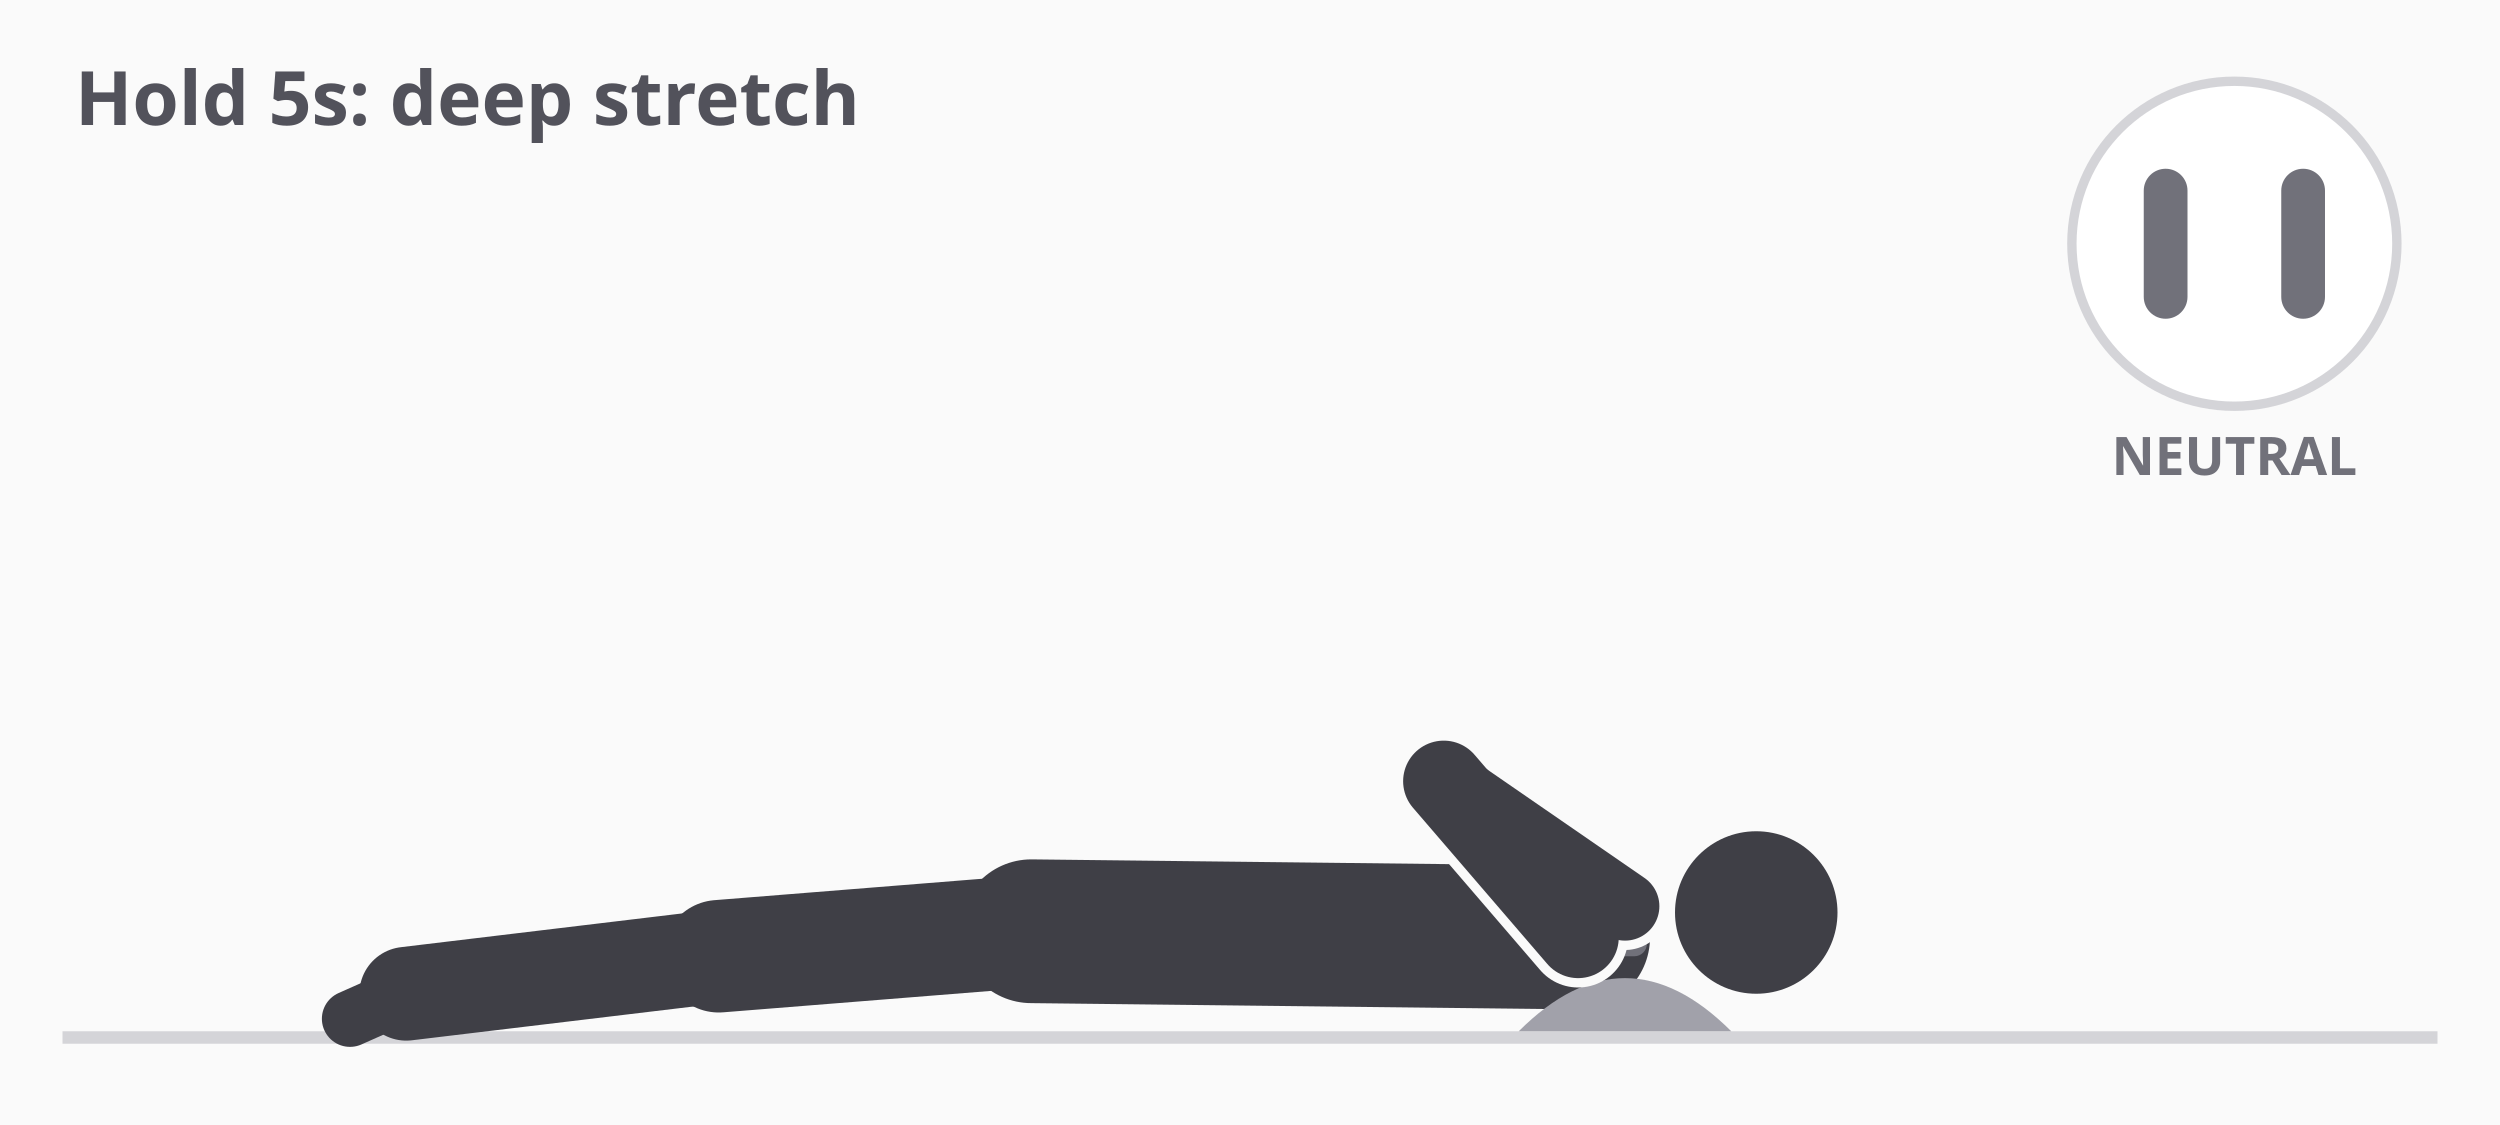
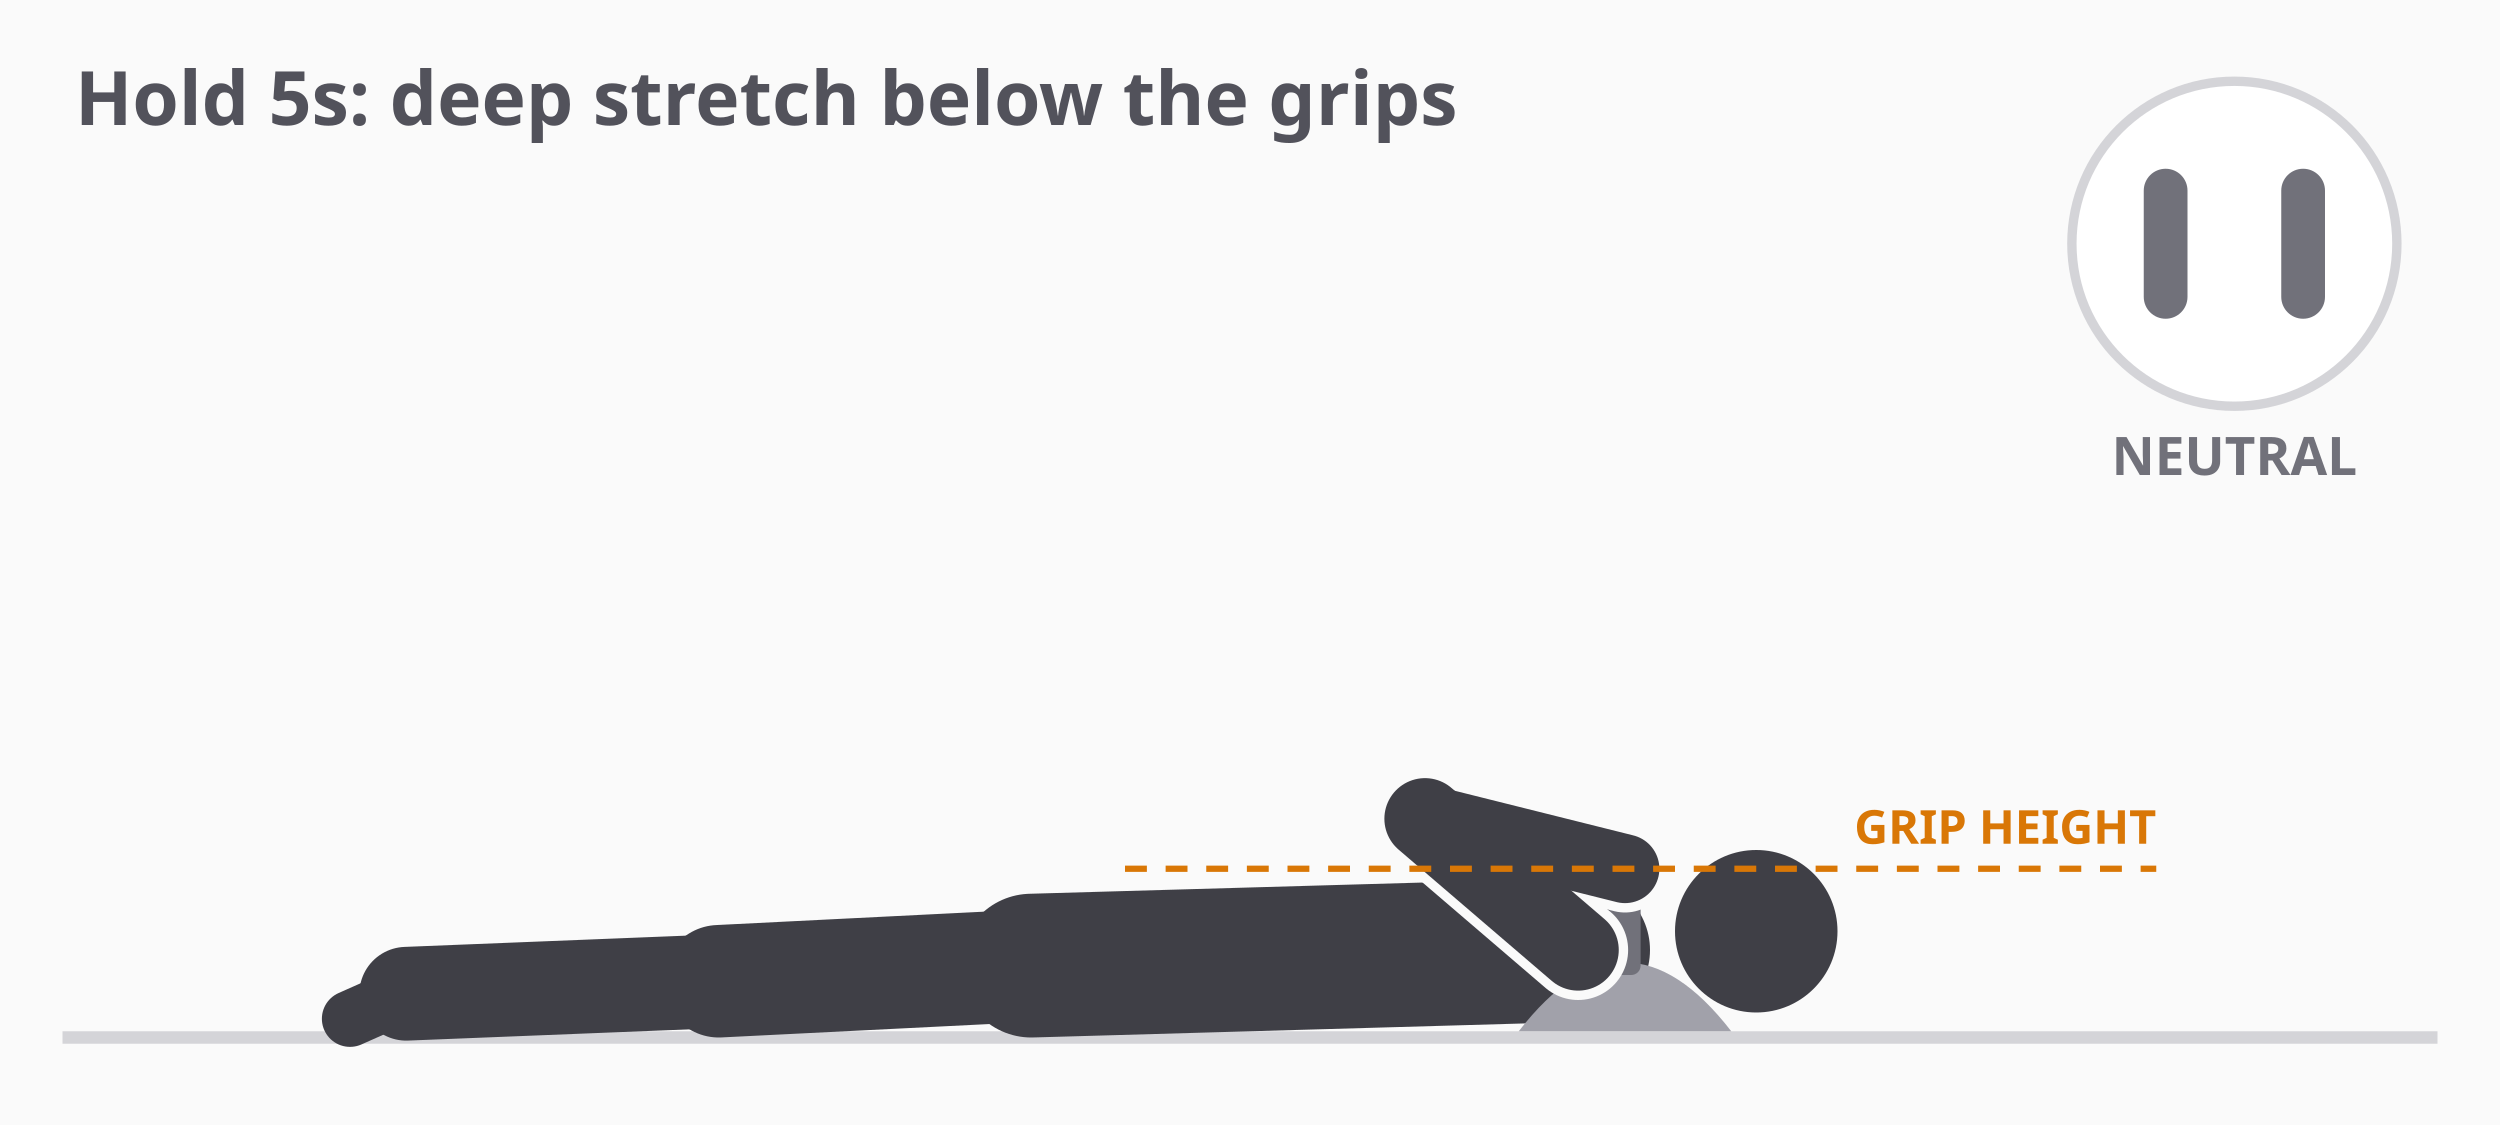
<svg xmlns="http://www.w3.org/2000/svg" viewBox="0 0 800 360">
  <rect width="800" height="360" fill="#fafafa" />
  <line x1="20" y1="332" x2="780" y2="332" stroke="#d4d4d8" stroke-width="4" />
-   <text x="24" y="40" font-family="system-ui, sans-serif" font-size="24" font-weight="700" fill="#52525b">Hold 5s: deep stretch</text>
+   <text x="24" y="40" font-family="system-ui, sans-serif" font-size="24" font-weight="700" fill="#52525b">Hold 5s: deep stretch below the grips</text>
  <path d="M130 318 L112 326" stroke="#3f3f46" stroke-width="18" stroke-linecap="round" fill="none" />
-   <path d="M130 318 L230 306" stroke="#3f3f46" stroke-width="30" stroke-linecap="round" fill="none" />
-   <path d="M230 306 L330 298" stroke="#3f3f46" stroke-width="36" stroke-linecap="round" fill="none" />
-   <path d="M330 298 L505 300" stroke="#3f3f46" stroke-width="46" stroke-linecap="round" fill="none" />
-   <circle cx="562" cy="292" r="26" fill="#3f3f46" />
-   <path d="M486 330 Q520 296 554 330 Z" fill="#a1a1aa" />
-   <rect x="513" y="290" width="14" height="16" rx="4" fill="#71717a" />
-   <path d="M505 300 L462 250" stroke="#fafafa" stroke-width="32" stroke-linecap="round" fill="none" />
-   <path d="M462 250 L520 290" stroke="#fafafa" stroke-width="28" stroke-linecap="round" fill="none" />
-   <path d="M505 300 L462 250" stroke="#3f3f46" stroke-width="26" stroke-linecap="round" fill="none" />
-   <path d="M462 250 L520 290" stroke="#3f3f46" stroke-width="22" stroke-linecap="round" fill="none" />
+   <path d="M130 318 L230 314" stroke="#3f3f46" stroke-width="30" stroke-linecap="round" fill="none" />
+   <path d="M230 314 L330 309" stroke="#3f3f46" stroke-width="36" stroke-linecap="round" fill="none" />
+   <path d="M330 309 L505 304" stroke="#3f3f46" stroke-width="46" stroke-linecap="round" fill="none" />
+   <circle cx="562" cy="298" r="26" fill="#3f3f46" />
+   <path d="M486 330 Q520 286 554 330 Z" fill="#a1a1aa" />
+   <rect x="515" y="278" width="10" height="34" rx="3" fill="#71717a" />
+   <rect x="509" y="272" width="22" height="12" rx="6" fill="#52525b" />
+   <path d="M505 304 L456 262" stroke="#fafafa" stroke-width="32" stroke-linecap="round" fill="none" />
+   <path d="M456 262 L520 278" stroke="#fafafa" stroke-width="28" stroke-linecap="round" fill="none" />
+   <path d="M505 304 L456 262" stroke="#3f3f46" stroke-width="26" stroke-linecap="round" fill="none" />
+   <path d="M456 262 L520 278" stroke="#3f3f46" stroke-width="22" stroke-linecap="round" fill="none" />
+   <line x1="360" y1="278" x2="690" y2="278" stroke="#d97706" stroke-width="2" stroke-dasharray="7 6" />
+   <text x="690" y="270" text-anchor="end" font-family="system-ui, sans-serif" font-size="15" font-weight="700" fill="#d97706">GRIP HEIGHT</text>
  <circle cx="715" cy="78" r="52" fill="#ffffff" stroke="#d4d4d8" stroke-width="3" />
  <rect x="686" y="54" width="14" height="48" rx="7" fill="#71717a" transform="rotate(0 693 78)" />
  <rect x="730" y="54" width="14" height="48" rx="7" fill="#71717a" transform="rotate(0 737 78)" />
  <text x="715" y="152" text-anchor="middle" font-family="system-ui, sans-serif" font-size="17" font-weight="700" fill="#71717a">NEUTRAL</text>
</svg>
